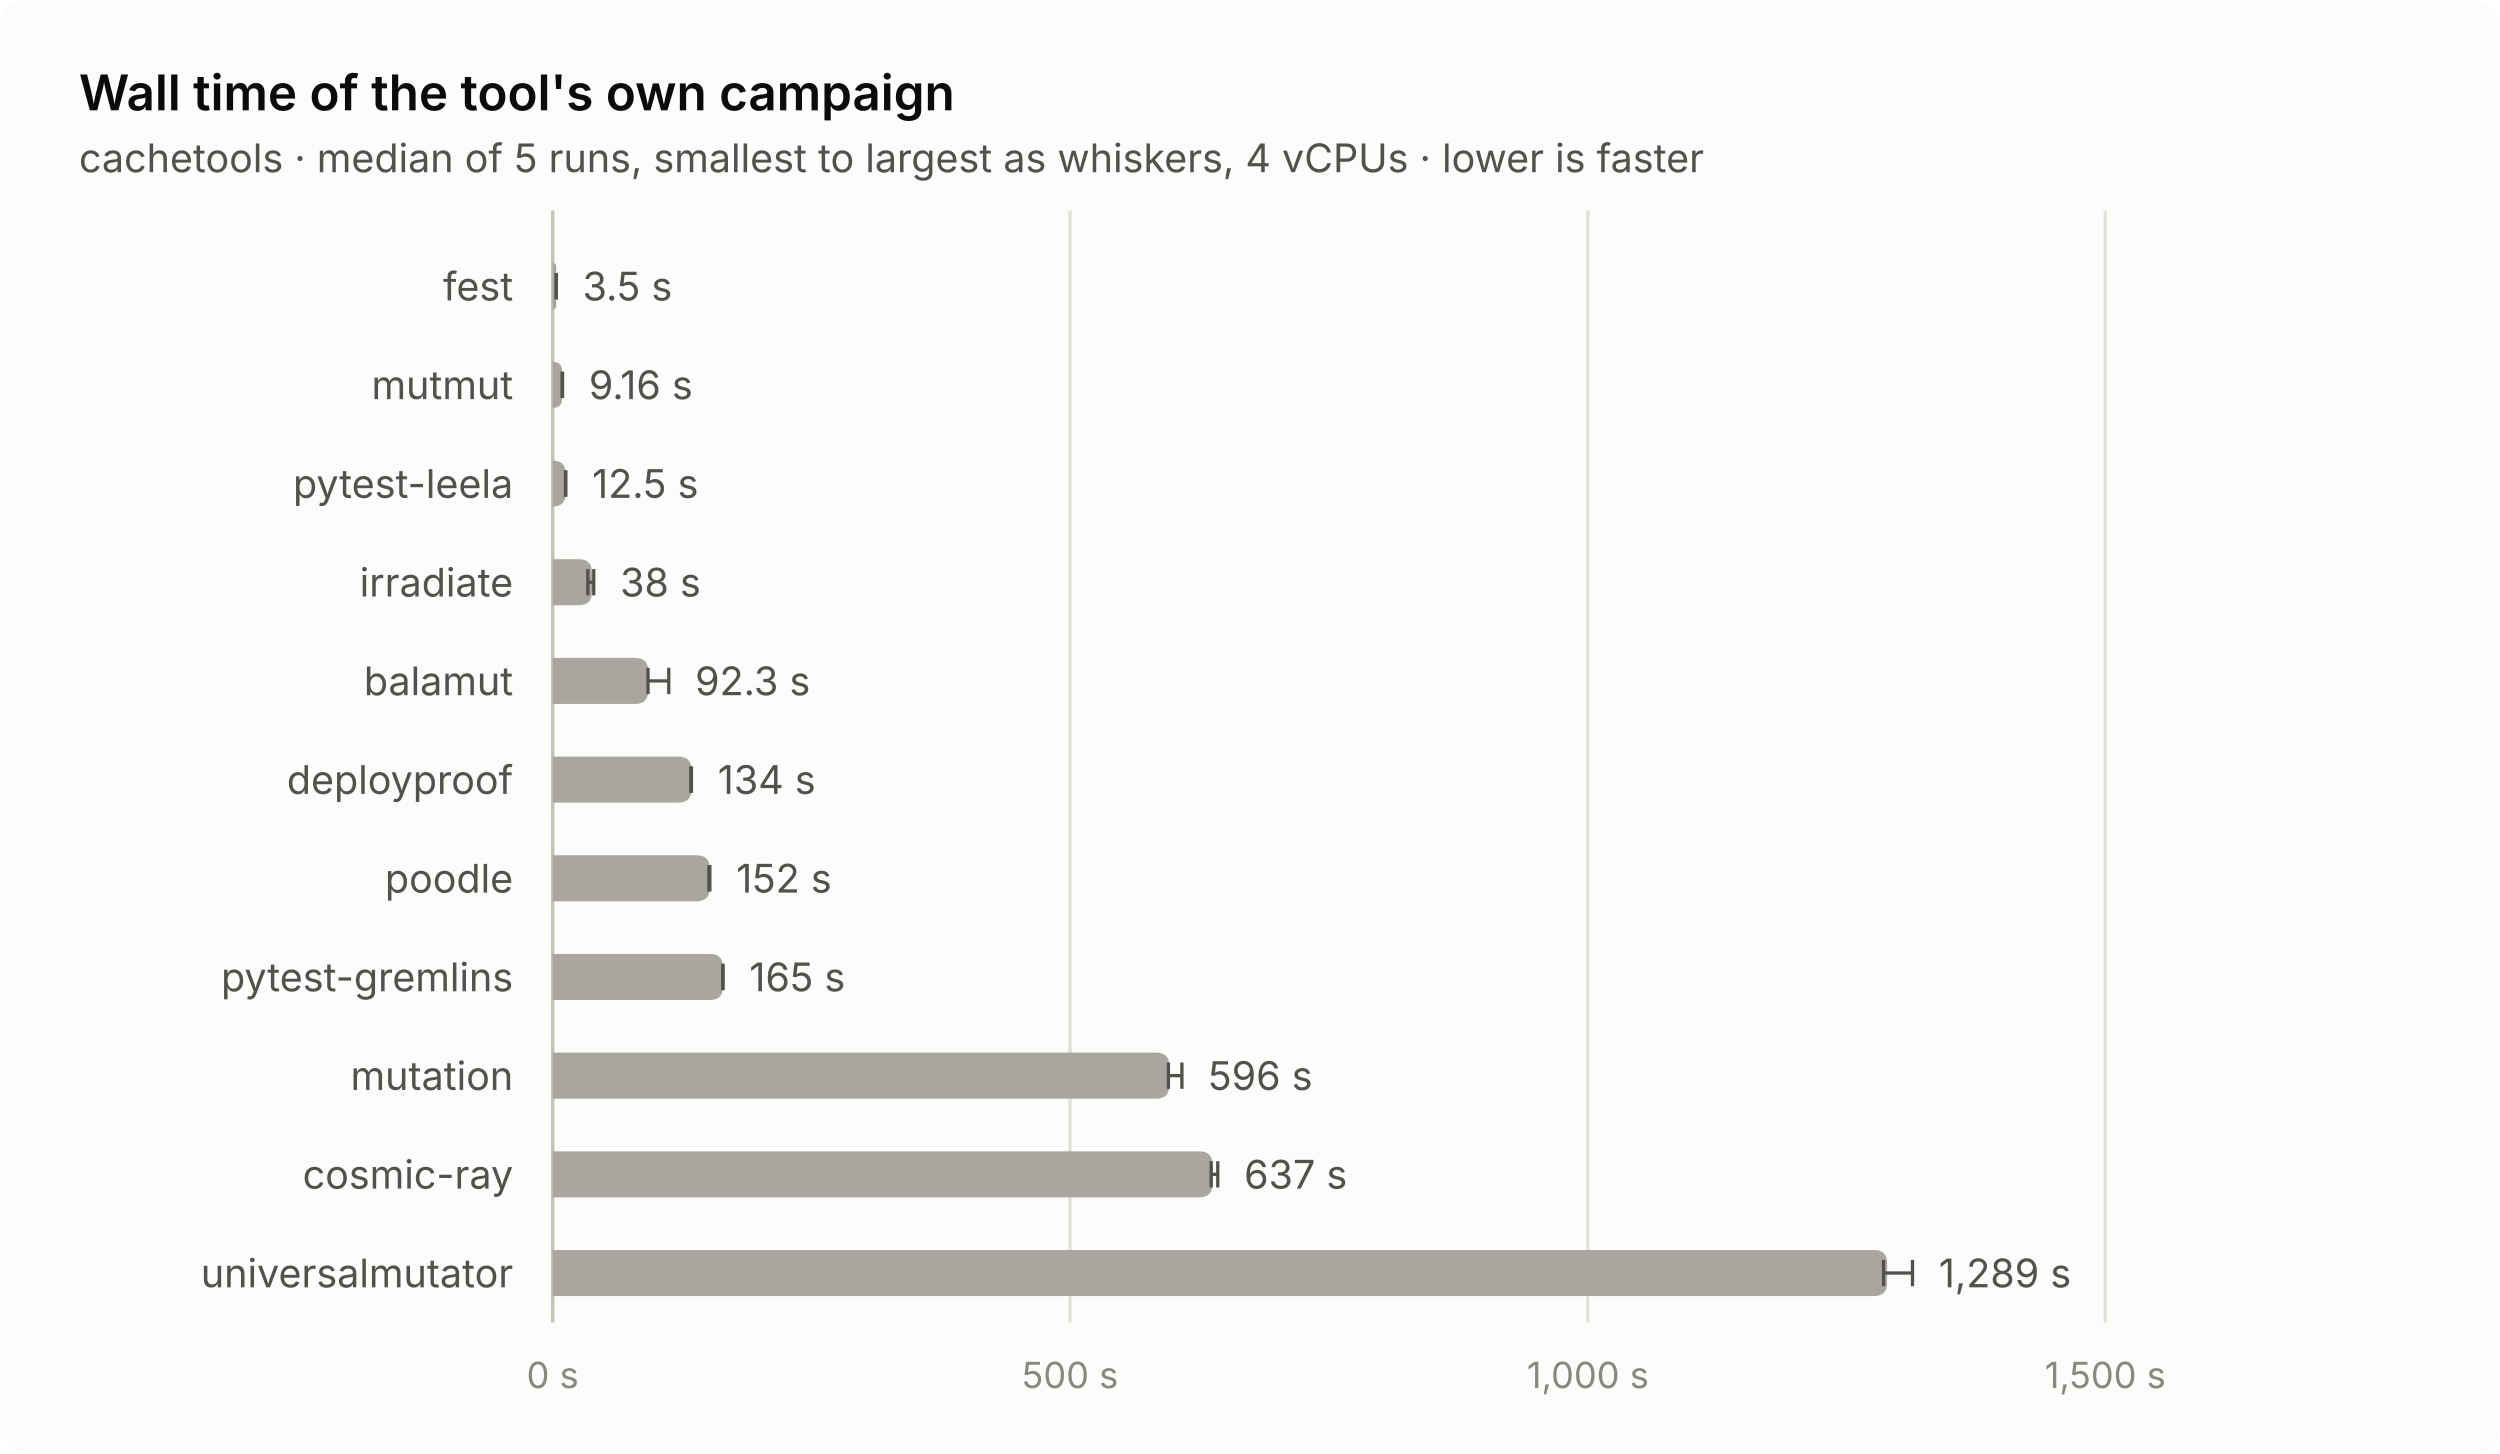
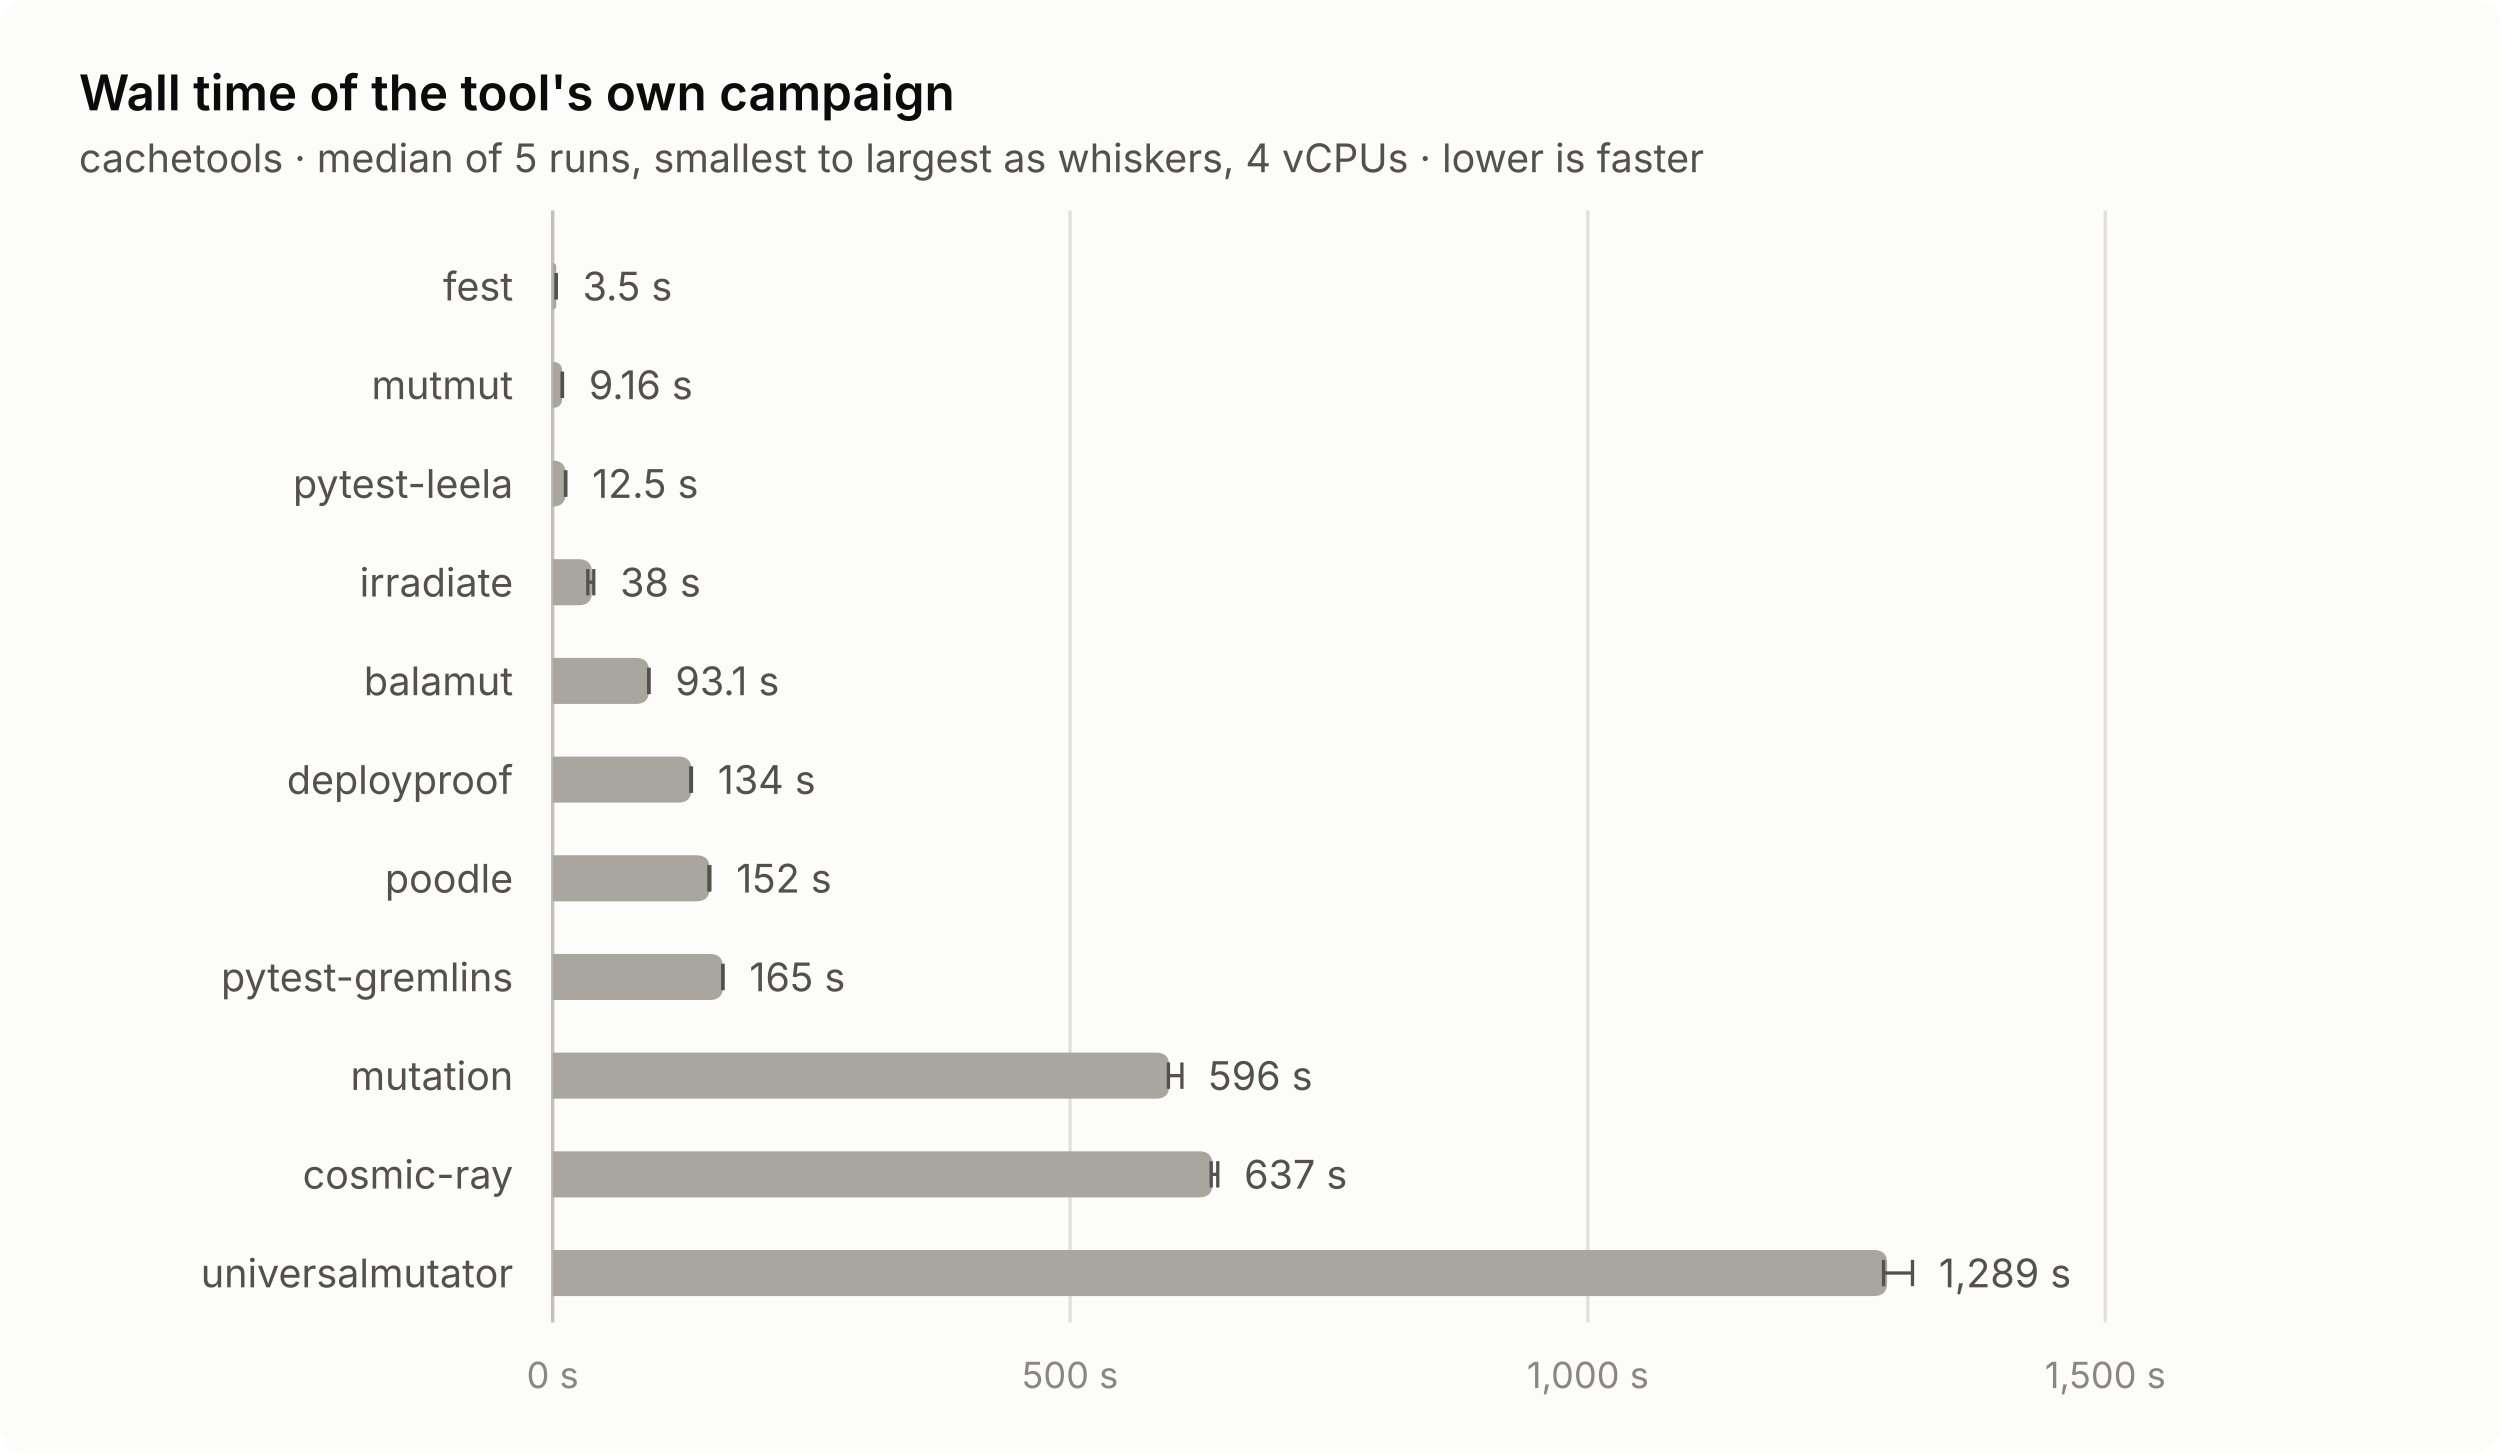
<svg xmlns="http://www.w3.org/2000/svg" width="760" height="442" viewBox="0 0 760 442" font-family="system-ui, -apple-system, &quot;Segoe UI&quot;, sans-serif" role="img" aria-label="Wall time of the tool's own campaign">
  <rect width="760" height="442" fill="#fcfcfb" rx="8" />
  <text x="24.0" y="28.0" fill="#0b0b0b" font-size="15" font-weight="600" text-anchor="start" dominant-baseline="middle">Wall time of the tool's own campaign</text>
  <text x="24.0" y="48.0" fill="#52514e" font-size="12" font-weight="400" text-anchor="start" dominant-baseline="middle">cachetools · median of 5 runs, smallest to largest as whiskers, 4 vCPUs · lower is faster</text>
  <line x1="168.0" y1="64" x2="168.0" y2="402" stroke="#e1e0d9" stroke-width="1" />
  <text x="168.0" y="418.0" fill="#898781" font-size="11" font-weight="400" text-anchor="middle" dominant-baseline="middle">0 s</text>
  <line x1="325.3" y1="64" x2="325.3" y2="402" stroke="#e1e0d9" stroke-width="1" />
  <text x="325.3" y="418.0" fill="#898781" font-size="11" font-weight="400" text-anchor="middle" dominant-baseline="middle">500 s</text>
  <line x1="482.7" y1="64" x2="482.7" y2="402" stroke="#e1e0d9" stroke-width="1" />
  <text x="482.7" y="418.0" fill="#898781" font-size="11" font-weight="400" text-anchor="middle" dominant-baseline="middle">1,000 s</text>
  <line x1="640.0" y1="64" x2="640.0" y2="402" stroke="#e1e0d9" stroke-width="1" />
  <text x="640.0" y="418.0" fill="#898781" font-size="11" font-weight="400" text-anchor="middle" dominant-baseline="middle">1,500 s</text>
  <line x1="168" y1="64" x2="168" y2="402" stroke="#c3c2b7" stroke-width="1" />
  <text x="156.0" y="87.0" fill="#52514e" font-size="12" font-weight="400" text-anchor="end" dominant-baseline="middle">fest</text>
  <path d="M168.00,80.00 H168.00 Q169.10,80.00 169.10,81.10 V92.90 Q169.10,94.00 168.00,94.00 H168.00 Z" fill="#a8a69e" />
  <line x1="169.1" y1="87.0" x2="169.1" y2="87.0" stroke="#52514e" stroke-width="1" />
  <line x1="169.1" y1="83.0" x2="169.1" y2="91.0" stroke="#52514e" stroke-width="1" />
  <line x1="169.1" y1="83.0" x2="169.1" y2="91.0" stroke="#52514e" stroke-width="1" />
  <text x="177.1" y="87.0" fill="#52514e" font-size="12" font-weight="400" text-anchor="start" dominant-baseline="middle">3.5 s</text>
  <text x="156.0" y="117.0" fill="#52514e" font-size="12" font-weight="400" text-anchor="end" dominant-baseline="middle">mutmut</text>
  <path d="M168.00,110.00 H168.00 Q170.88,110.00 170.88,112.88 V121.12 Q170.88,124.00 168.00,124.00 H168.00 Z" fill="#a8a69e" />
  <line x1="170.9" y1="117.0" x2="171.0" y2="117.0" stroke="#52514e" stroke-width="1" />
  <line x1="170.9" y1="113.0" x2="170.9" y2="121.0" stroke="#52514e" stroke-width="1" />
  <line x1="171.0" y1="113.0" x2="171.0" y2="121.0" stroke="#52514e" stroke-width="1" />
  <text x="179.0" y="117.0" fill="#52514e" font-size="12" font-weight="400" text-anchor="start" dominant-baseline="middle">9.16 s</text>
  <text x="156.0" y="147.0" fill="#52514e" font-size="12" font-weight="400" text-anchor="end" dominant-baseline="middle">pytest-leela</text>
  <path d="M168.00,140.00 H168.00 Q171.95,140.00 171.95,143.95 V150.05 Q171.95,154.00 168.00,154.00 H168.00 Z" fill="#a8a69e" />
  <line x1="171.9" y1="147.0" x2="172.0" y2="147.0" stroke="#52514e" stroke-width="1" />
  <line x1="171.9" y1="143.0" x2="171.9" y2="151.0" stroke="#52514e" stroke-width="1" />
  <line x1="172.0" y1="143.0" x2="172.0" y2="151.0" stroke="#52514e" stroke-width="1" />
  <text x="180.0" y="147.0" fill="#52514e" font-size="12" font-weight="400" text-anchor="start" dominant-baseline="middle">12.5 s</text>
  <text x="156.0" y="177.0" fill="#52514e" font-size="12" font-weight="400" text-anchor="end" dominant-baseline="middle">irradiate</text>
  <path d="M168.00,170.00 H175.95 Q179.95,170.00 179.95,174.00 V180.00 Q179.95,184.00 175.95,184.00 H168.00 Z" fill="#a8a69e" />
  <line x1="178.7" y1="177.0" x2="180.5" y2="177.0" stroke="#52514e" stroke-width="1" />
  <line x1="178.7" y1="173.0" x2="178.7" y2="181.0" stroke="#52514e" stroke-width="1" />
  <line x1="180.5" y1="173.0" x2="180.5" y2="181.0" stroke="#52514e" stroke-width="1" />
  <text x="188.5" y="177.0" fill="#52514e" font-size="12" font-weight="400" text-anchor="start" dominant-baseline="middle">38 s</text>
  <text x="156.0" y="207.0" fill="#52514e" font-size="12" font-weight="400" text-anchor="end" dominant-baseline="middle">balamut</text>
-   <path d="M168.00,200.00 H193.05 Q197.05,200.00 197.05,204.00 V210.00 Q197.05,214.00 193.05,214.00 H168.00 Z" fill="#a8a69e" />
-   <line x1="197.0" y1="207.0" x2="203.3" y2="207.0" stroke="#52514e" stroke-width="1" />
-   <line x1="197.0" y1="203.0" x2="197.0" y2="211.0" stroke="#52514e" stroke-width="1" />
-   <line x1="203.3" y1="203.0" x2="203.3" y2="211.0" stroke="#52514e" stroke-width="1" />
-   <text x="211.3" y="207.0" fill="#52514e" font-size="12" font-weight="400" text-anchor="start" dominant-baseline="middle">92.3 s</text>
+   <path d="M168.00,200.00 H193.29 Q197.29,200.00 197.29,204.00 V210.00 Q197.29,214.00 193.29,214.00 H168.00 Z" fill="#a8a69e" />
+   <line x1="197.2" y1="207.0" x2="197.3" y2="207.0" stroke="#52514e" stroke-width="1" />
+   <line x1="197.2" y1="203.0" x2="197.2" y2="211.0" stroke="#52514e" stroke-width="1" />
+   <line x1="197.3" y1="203.0" x2="197.3" y2="211.0" stroke="#52514e" stroke-width="1" />
+   <text x="205.3" y="207.0" fill="#52514e" font-size="12" font-weight="400" text-anchor="start" dominant-baseline="middle">93.1 s</text>
  <text x="156.0" y="237.0" fill="#52514e" font-size="12" font-weight="400" text-anchor="end" dominant-baseline="middle">deployproof</text>
  <path d="M168.00,230.00 H206.21 Q210.21,230.00 210.21,234.00 V240.00 Q210.21,244.00 206.21,244.00 H168.00 Z" fill="#a8a69e" />
  <line x1="210.0" y1="237.0" x2="210.2" y2="237.0" stroke="#52514e" stroke-width="1" />
  <line x1="210.0" y1="233.0" x2="210.0" y2="241.0" stroke="#52514e" stroke-width="1" />
  <line x1="210.2" y1="233.0" x2="210.2" y2="241.0" stroke="#52514e" stroke-width="1" />
  <text x="218.2" y="237.0" fill="#52514e" font-size="12" font-weight="400" text-anchor="start" dominant-baseline="middle">134 s</text>
  <text x="156.0" y="267.0" fill="#52514e" font-size="12" font-weight="400" text-anchor="end" dominant-baseline="middle">poodle</text>
  <path d="M168.00,260.00 H211.75 Q215.75,260.00 215.75,264.00 V270.00 Q215.75,274.00 211.75,274.00 H168.00 Z" fill="#a8a69e" />
  <line x1="215.5" y1="267.0" x2="215.8" y2="267.0" stroke="#52514e" stroke-width="1" />
  <line x1="215.5" y1="263.0" x2="215.5" y2="271.0" stroke="#52514e" stroke-width="1" />
  <line x1="215.8" y1="263.0" x2="215.8" y2="271.0" stroke="#52514e" stroke-width="1" />
  <text x="223.8" y="267.0" fill="#52514e" font-size="12" font-weight="400" text-anchor="start" dominant-baseline="middle">152 s</text>
  <text x="156.0" y="297.0" fill="#52514e" font-size="12" font-weight="400" text-anchor="end" dominant-baseline="middle">pytest-gremlins</text>
  <path d="M168.00,290.00 H215.79 Q219.79,290.00 219.79,294.00 V300.00 Q219.79,304.00 215.79,304.00 H168.00 Z" fill="#a8a69e" />
  <line x1="219.7" y1="297.0" x2="219.8" y2="297.0" stroke="#52514e" stroke-width="1" />
  <line x1="219.7" y1="293.0" x2="219.7" y2="301.0" stroke="#52514e" stroke-width="1" />
  <line x1="219.8" y1="293.0" x2="219.8" y2="301.0" stroke="#52514e" stroke-width="1" />
  <text x="227.8" y="297.0" fill="#52514e" font-size="12" font-weight="400" text-anchor="start" dominant-baseline="middle">165 s</text>
  <text x="156.0" y="327.0" fill="#52514e" font-size="12" font-weight="400" text-anchor="end" dominant-baseline="middle">mutation</text>
  <path d="M168.00,320.00 H351.46 Q355.46,320.00 355.46,324.00 V330.00 Q355.46,334.00 351.46,334.00 H168.00 Z" fill="#a8a69e" />
  <line x1="355.2" y1="327.0" x2="359.3" y2="327.0" stroke="#52514e" stroke-width="1" />
  <line x1="355.2" y1="323.0" x2="355.2" y2="331.0" stroke="#52514e" stroke-width="1" />
  <line x1="359.3" y1="323.0" x2="359.3" y2="331.0" stroke="#52514e" stroke-width="1" />
  <text x="367.3" y="327.0" fill="#52514e" font-size="12" font-weight="400" text-anchor="start" dominant-baseline="middle">596 s</text>
  <text x="156.0" y="357.0" fill="#52514e" font-size="12" font-weight="400" text-anchor="end" dominant-baseline="middle">cosmic-ray</text>
  <path d="M168.00,350.00 H364.58 Q368.58,350.00 368.58,354.00 V360.00 Q368.58,364.00 364.58,364.00 H168.00 Z" fill="#a8a69e" />
  <line x1="368.2" y1="357.0" x2="370.2" y2="357.0" stroke="#52514e" stroke-width="1" />
  <line x1="368.2" y1="353.0" x2="368.2" y2="361.0" stroke="#52514e" stroke-width="1" />
  <line x1="370.2" y1="353.0" x2="370.2" y2="361.0" stroke="#52514e" stroke-width="1" />
  <text x="378.2" y="357.0" fill="#52514e" font-size="12" font-weight="400" text-anchor="start" dominant-baseline="middle">637 s</text>
  <text x="156.0" y="387.0" fill="#52514e" font-size="12" font-weight="400" text-anchor="end" dominant-baseline="middle">universalmutator</text>
  <path d="M168.00,380.00 H569.69 Q573.69,380.00 573.69,384.00 V390.00 Q573.69,394.00 569.69,394.00 H168.00 Z" fill="#a8a69e" />
  <line x1="572.6" y1="387.0" x2="581.4" y2="387.0" stroke="#52514e" stroke-width="1" />
  <line x1="572.6" y1="383.0" x2="572.6" y2="391.0" stroke="#52514e" stroke-width="1" />
  <line x1="581.4" y1="383.0" x2="581.4" y2="391.0" stroke="#52514e" stroke-width="1" />
  <text x="589.4" y="387.0" fill="#52514e" font-size="12" font-weight="400" text-anchor="start" dominant-baseline="middle">1,289 s</text>
</svg>
